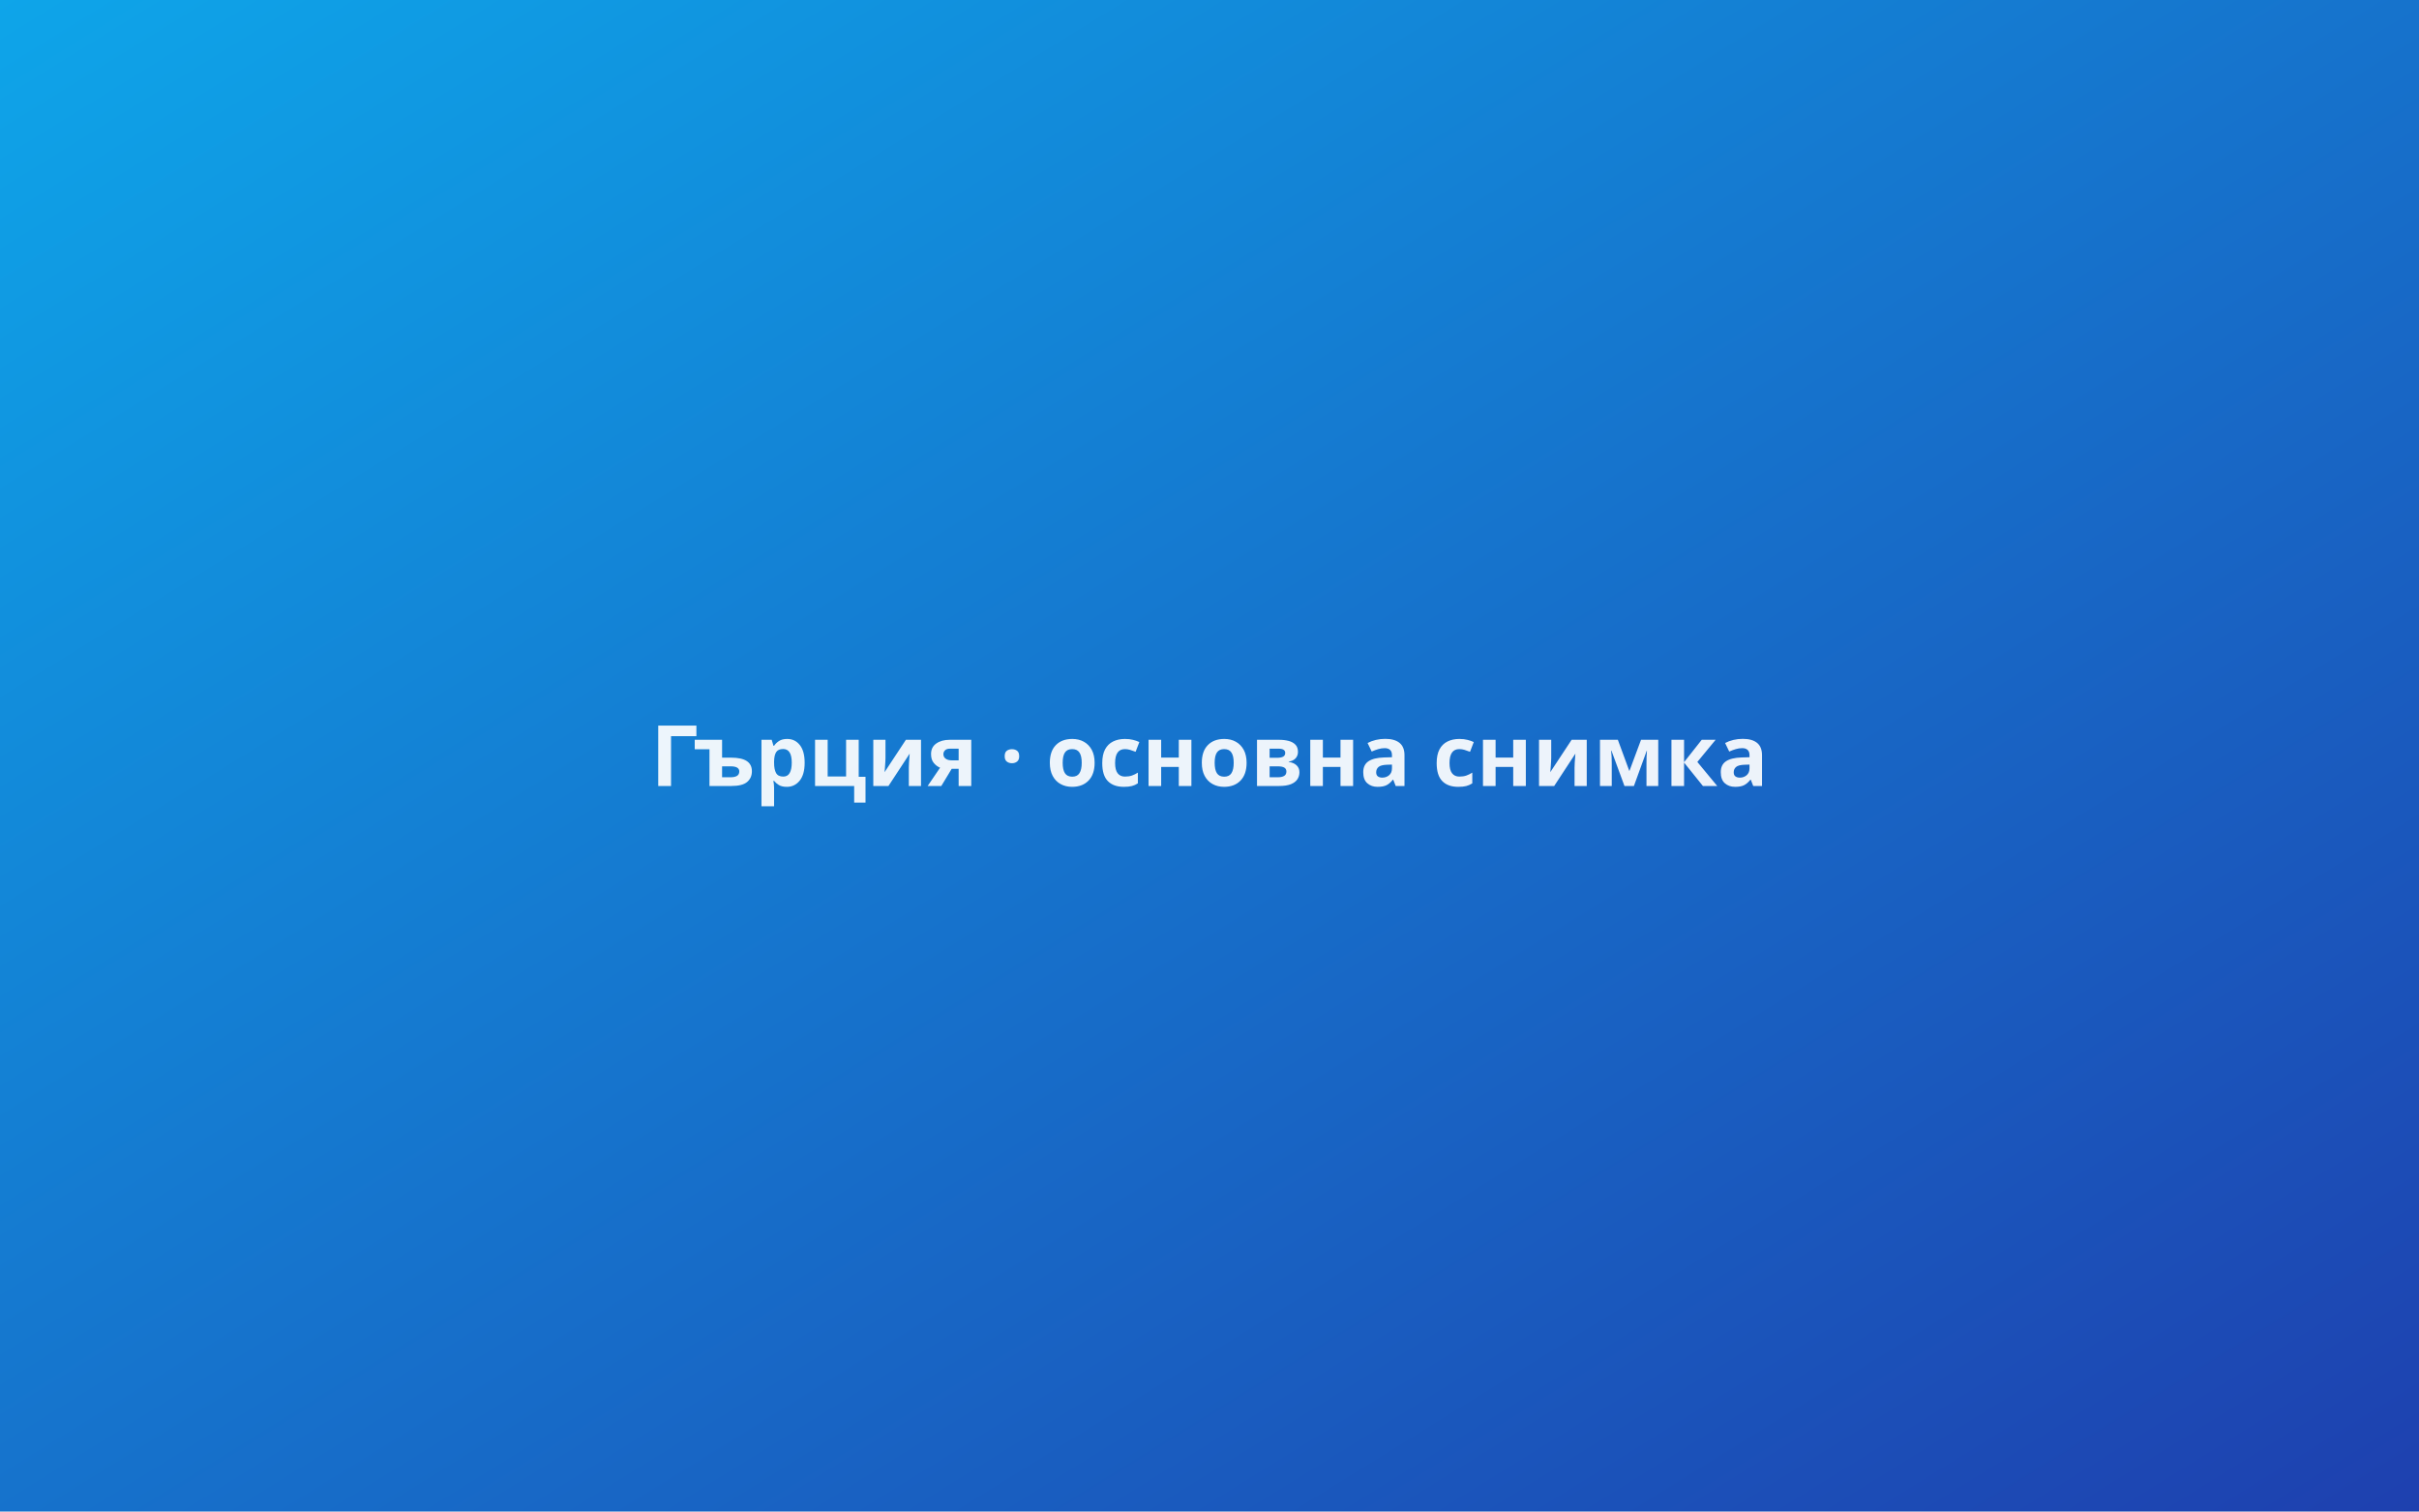
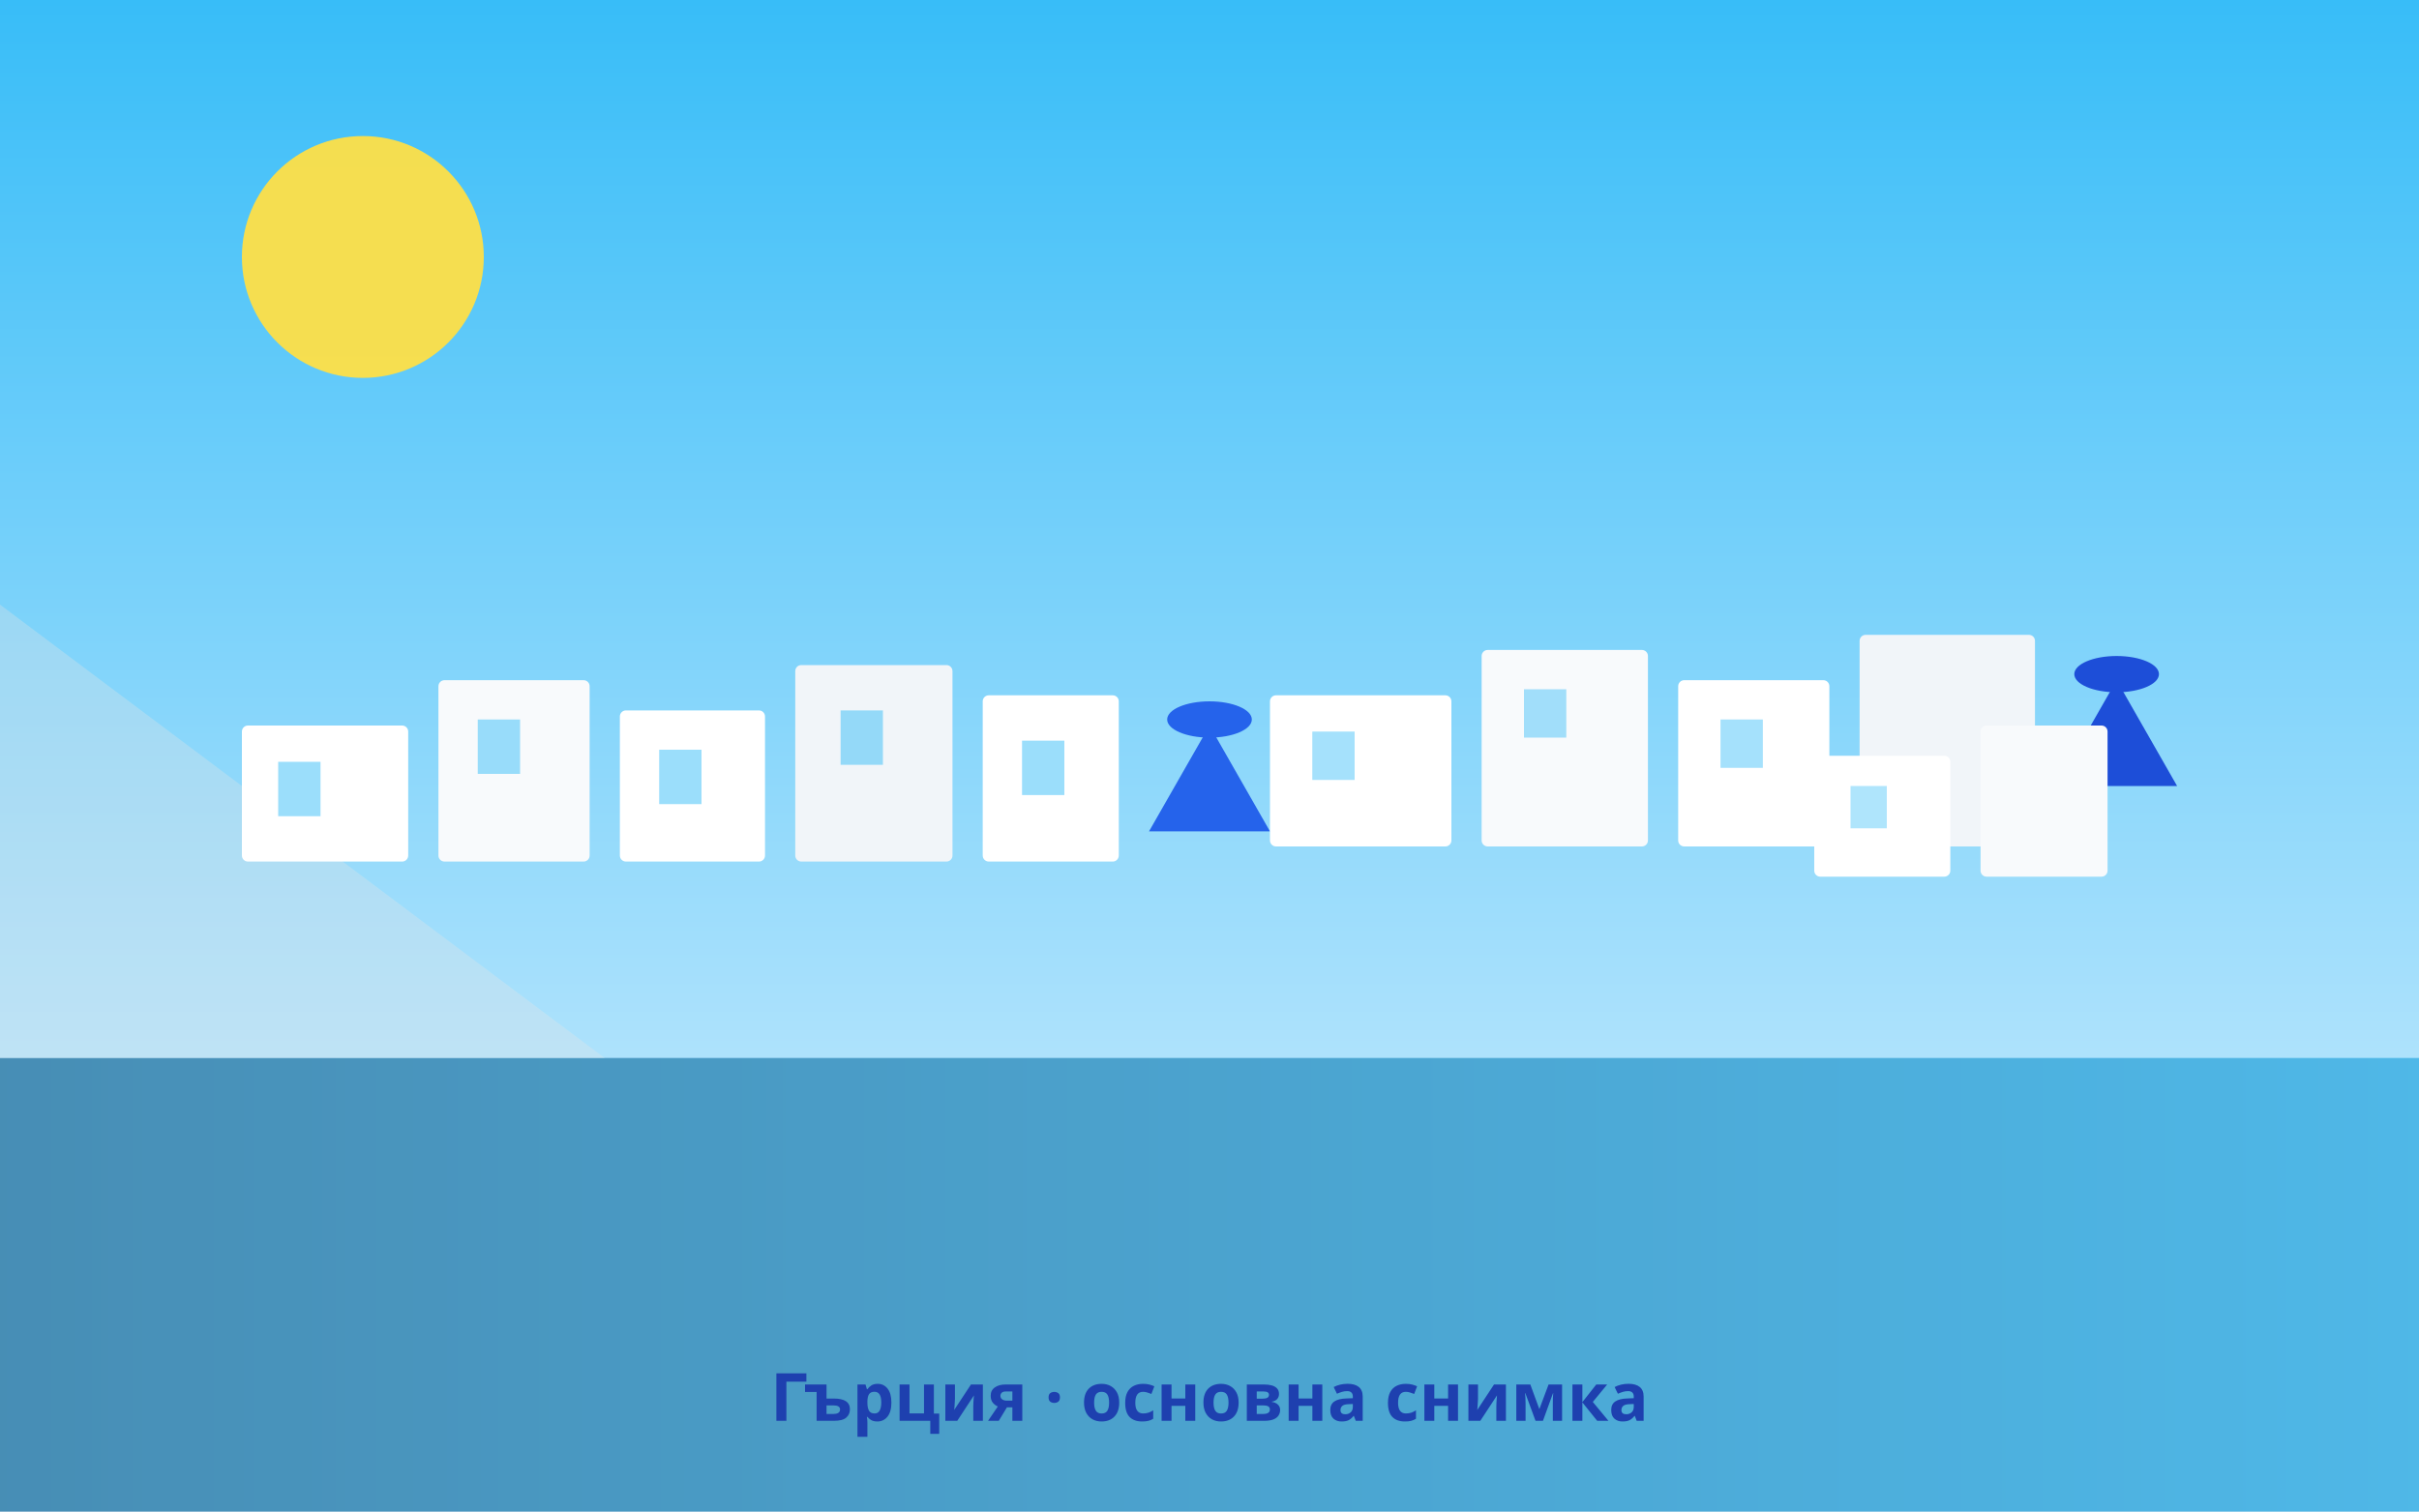
<svg xmlns="http://www.w3.org/2000/svg" viewBox="0 0 800 500" role="img" aria-label="Гърция · основна снимка">
  <defs>
-     <linearGradient id="bg" x1="0%" y1="0%" x2="100%" y2="100%">
-       <stop offset="0%" stop-color="#0ea5e9" />
-       <stop offset="100%" stop-color="#1e40af" />
+     <linearGradient id="sky" x1="0" y1="0" x2="0" y2="1">
+       <stop offset="0%" stop-color="#38bdf8" />
+       <stop offset="100%" stop-color="#e0f2fe" />
+     </linearGradient>
+     <linearGradient id="sea" x1="0" y1="0" x2="1" y2="0">
+       <stop offset="0%" stop-color="#0369a1" />
+       <stop offset="100%" stop-color="#0ea5e9" />
    </linearGradient>
  </defs>
-   <rect width="800" height="500" fill="url(#bg)" />
-   <text x="400" y="260" text-anchor="middle" fill="white" font-family="system-ui,sans-serif" font-size="28" font-weight="600" opacity="0.92">Гърция · основна снимка</text>
+   <rect width="800" height="500" fill="url(#sky)" />
+   <circle cx="120" cy="85" r="40" fill="#fde047" opacity="0.95" />
+   <path d="M0 350 L800 350 L800 500 L0 500 Z" fill="url(#sea)" />
+   <path d="M0 200 L200 350 L800 350 L800 500 L0 500 Z" fill="#e7e5e4" opacity="0.3" />
+   <g transform="translate(80, 180)">
+     <rect x="0" y="60" width="55" height="45" rx="2" fill="#fff" />
+     <rect x="65" y="45" width="50" height="60" rx="2" fill="#f8fafc" />
+     <rect x="125" y="55" width="48" height="50" rx="2" fill="#fff" />
+     <rect x="183" y="40" width="52" height="65" rx="2" fill="#f1f5f9" />
+     <rect x="245" y="50" width="45" height="55" rx="2" fill="#fff" />
+     <rect x="12" y="72" width="14" height="18" fill="#38bdf8" opacity="0.5" />
+     <rect x="78" y="58" width="14" height="18" fill="#38bdf8" opacity="0.5" />
+     <rect x="138" y="68" width="14" height="18" fill="#38bdf8" opacity="0.5" />
+     <rect x="198" y="55" width="14" height="18" fill="#38bdf8" opacity="0.5" />
+     <rect x="258" y="65" width="14" height="18" fill="#38bdf8" opacity="0.5" />
+     <path d="M300 95 L340 95 L320 60 Z" fill="#2563eb" />
+     <ellipse cx="320" cy="58" rx="14" ry="6" fill="#2563eb" />
+   </g>
+   <g transform="translate(420, 160)">
+     <rect x="0" y="70" width="60" height="50" rx="2" fill="#fff" />
+     <rect x="70" y="55" width="55" height="65" rx="2" fill="#f8fafc" />
+     <rect x="135" y="65" width="50" height="55" rx="2" fill="#fff" />
+     <rect x="195" y="50" width="58" height="70" rx="2" fill="#f1f5f9" />
+     <rect x="14" y="82" width="14" height="16" fill="#38bdf8" opacity="0.45" />
+     <rect x="84" y="68" width="14" height="16" fill="#38bdf8" opacity="0.45" />
+     <rect x="149" y="78" width="14" height="16" fill="#38bdf8" opacity="0.45" />
+     <path d="M260 100 L300 100 L280 65 Z" fill="#1d4ed8" />
+     <ellipse cx="280" cy="63" rx="14" ry="6" fill="#1d4ed8" />
+   </g>
+   <g transform="translate(600, 200)">
+     <rect x="0" y="50" width="45" height="40" rx="2" fill="#fff" />
+     <rect x="55" y="40" width="42" height="50" rx="2" fill="#f8fafc" />
+     <rect x="12" y="60" width="12" height="14" fill="#38bdf8" opacity="0.4" />
+   </g>
+   <text x="400" y="470" text-anchor="middle" fill="#1e40af" font-family="system-ui,sans-serif" font-size="22" font-weight="600">Гърция · основна снимка</text>
</svg>
